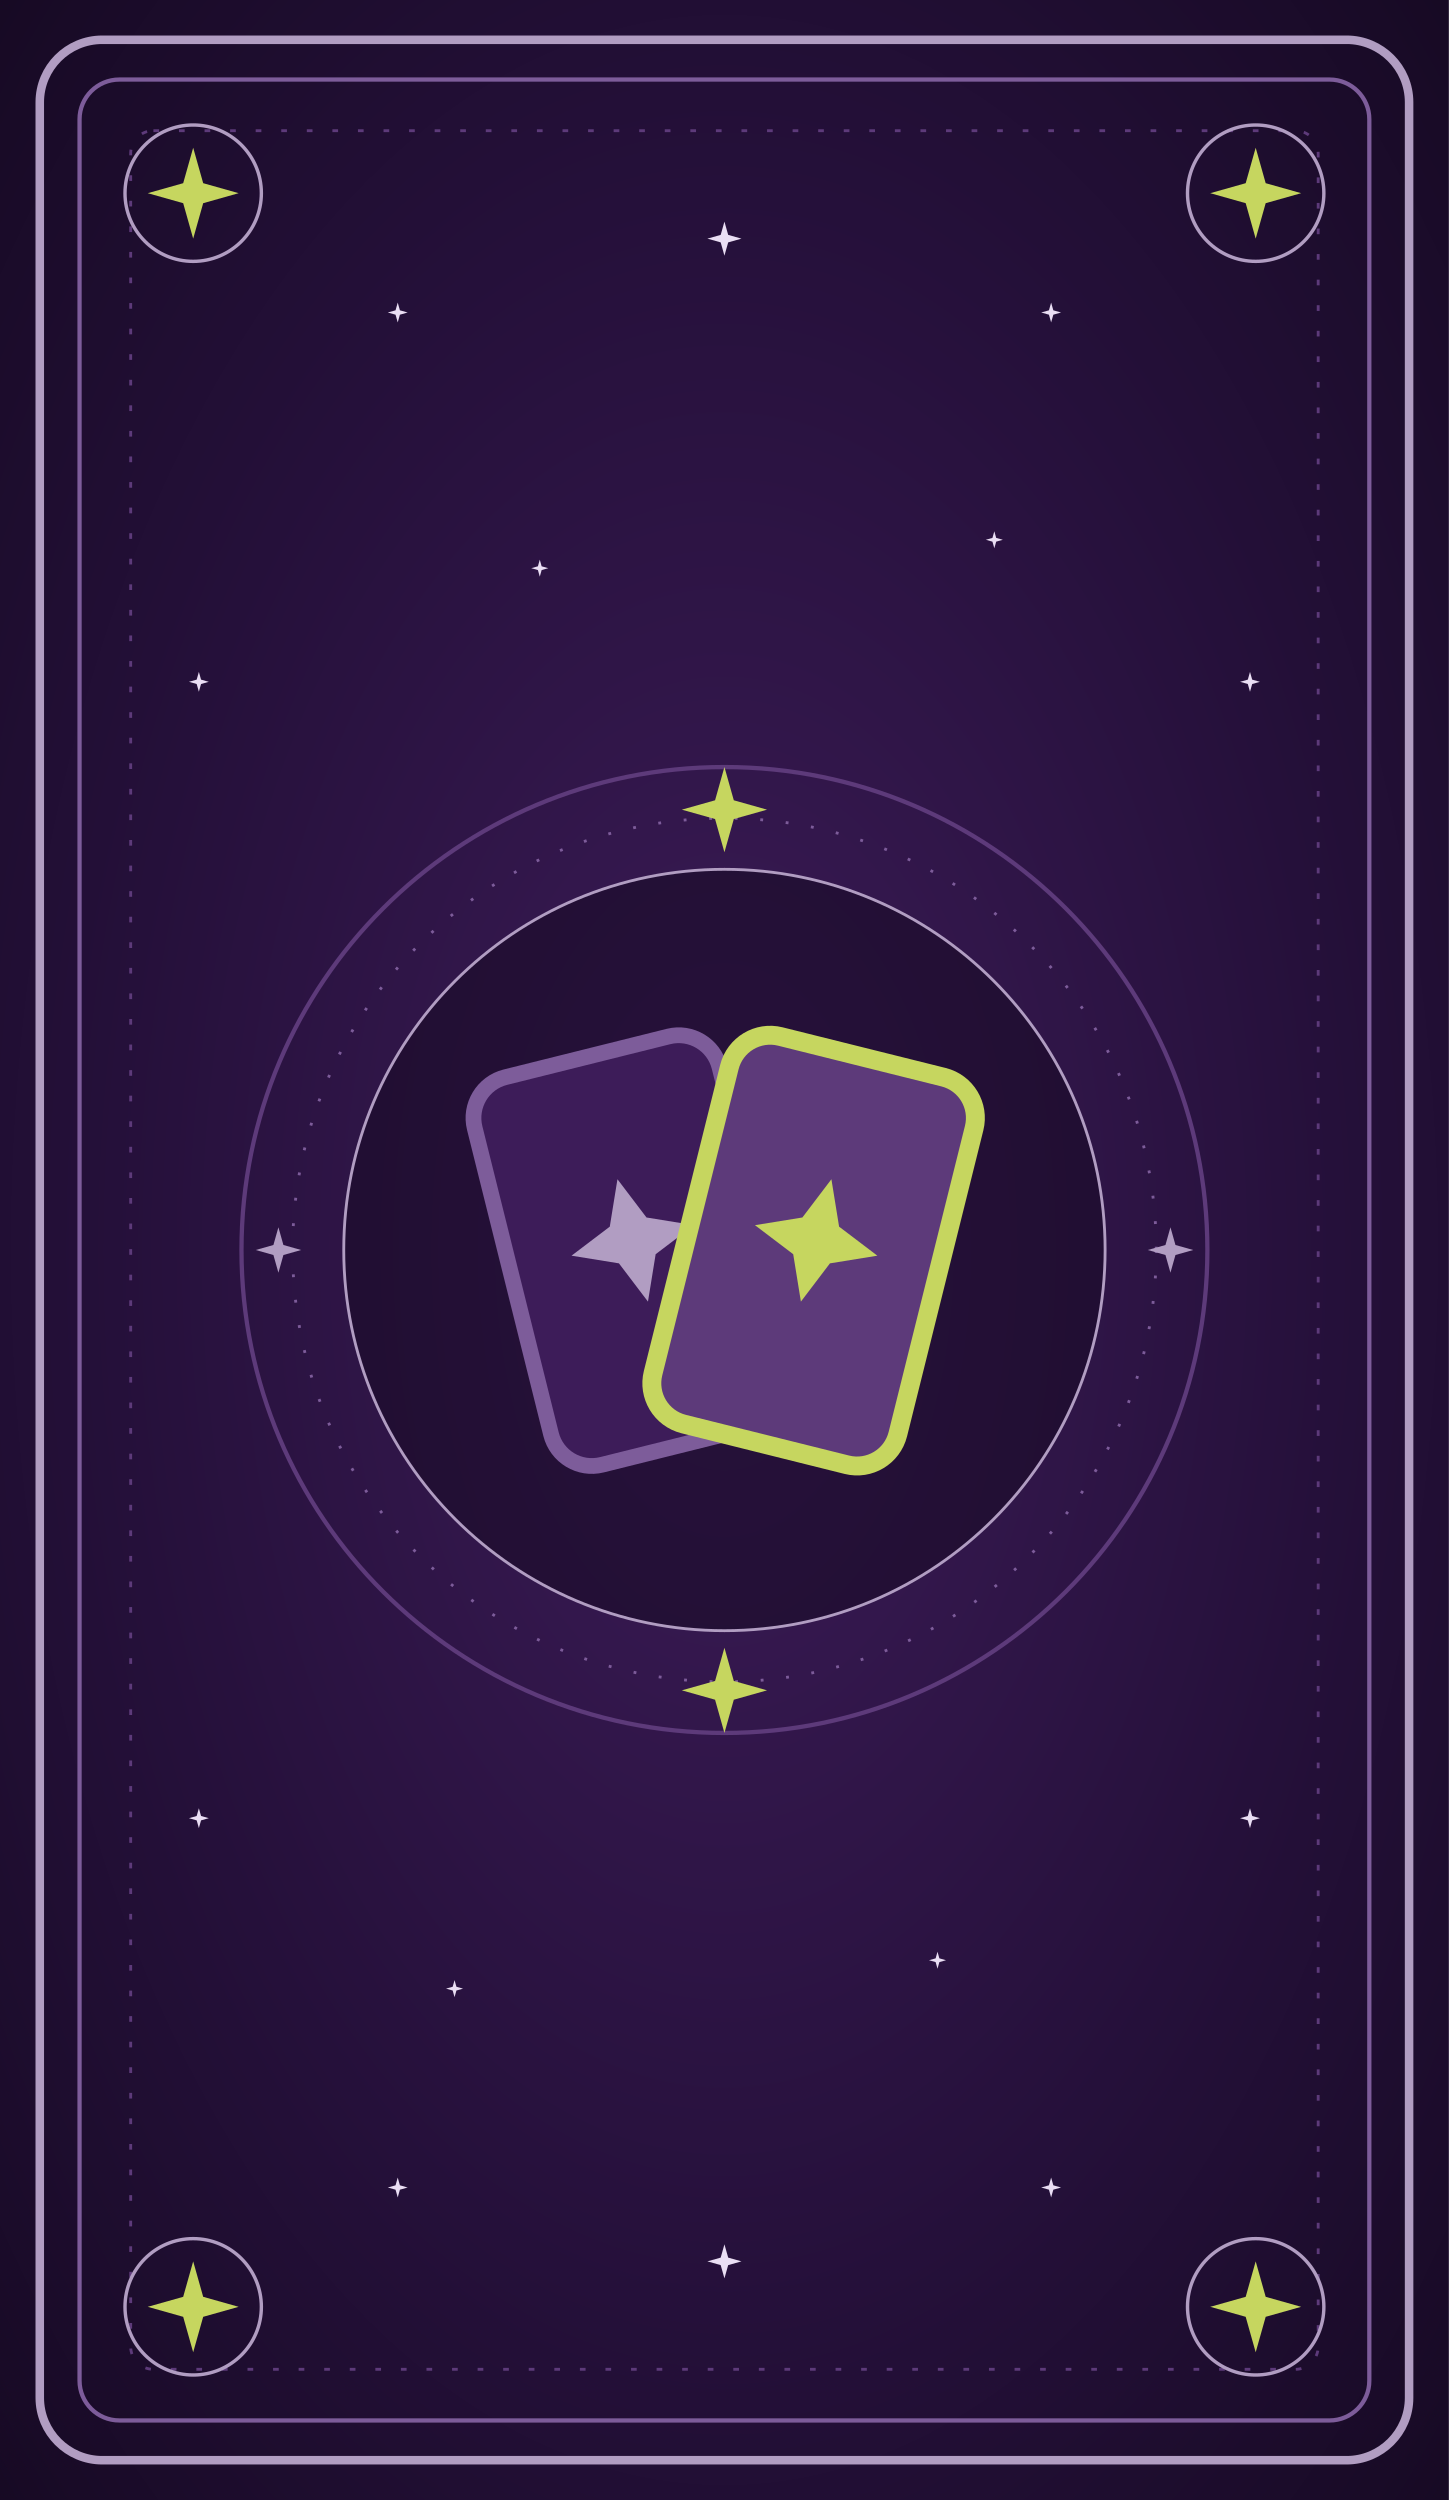
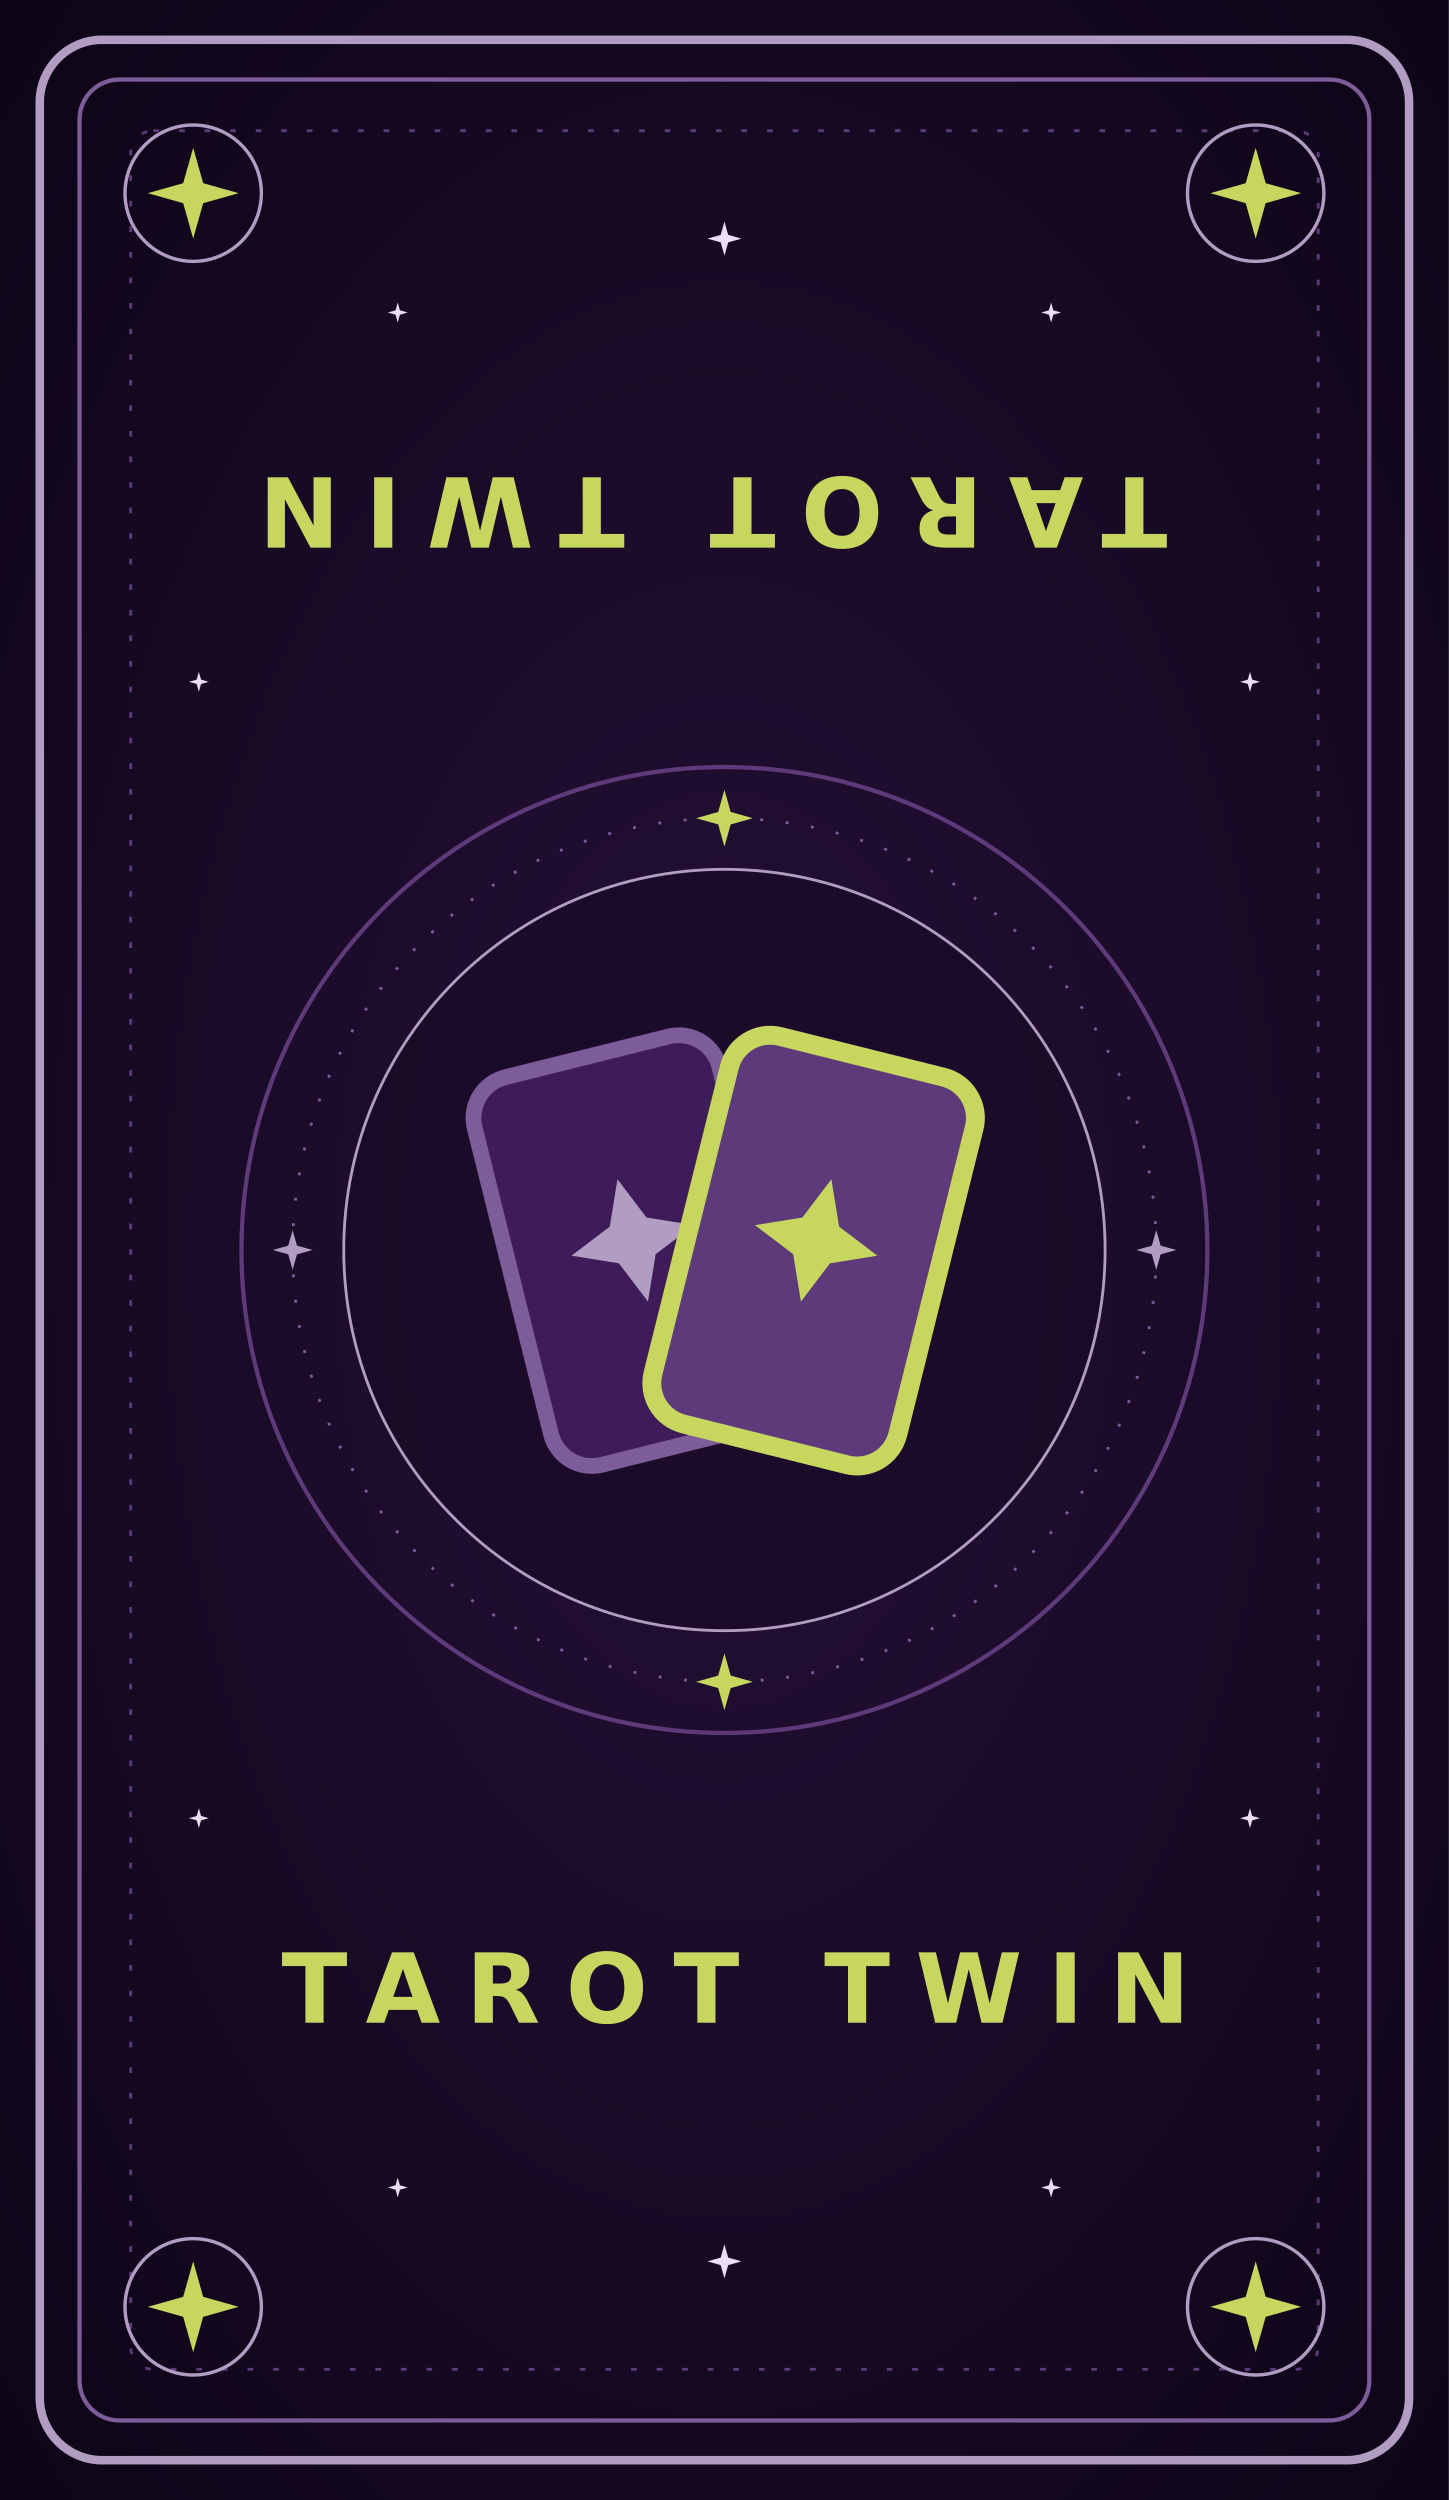
<svg xmlns="http://www.w3.org/2000/svg" viewBox="0 0 510 880" width="510" height="880">
  <defs>
    <radialGradient id="g" cx="50%" cy="50%" r="70%">
-       <stop offset="0" stop-color="#3d1c59" />
-       <stop offset=".6" stop-color="#25103a" />
-       <stop offset="1" stop-color="#170a24" />
+       <stop offset="0" stop-color="#261038" />
+       <stop offset=".6" stop-color="#170a24" />
+       <stop offset="1" stop-color="#0d0517" />
    </radialGradient>
    <path id="s" d="M0-1L.22-.22 1 0 .22 .22 0 1-.22 .22-1 0-.22-.22z" />
  </defs>
  <rect width="510" height="880" fill="url(#g)" />
  <rect x="14" y="14" width="482" height="852" rx="22" fill="none" stroke="#b19dc2" stroke-width="3" />
  <rect x="28" y="28" width="454" height="824" rx="14" fill="none" stroke="#7d5c9a" stroke-width="1.5" />
  <rect x="46" y="46" width="418" height="788" rx="8" fill="none" stroke="#5d3a7a" stroke-width="1" stroke-dasharray="2 7" />
  <circle cx="255" cy="440" r="170" fill="none" stroke="#5d3a7a" stroke-width="1.5" />
  <circle cx="255" cy="440" r="152" fill="none" stroke="#7d5c9a" stroke-width="1" stroke-dasharray="1 8" />
  <circle cx="255" cy="440" r="134" fill="#170a24" fill-opacity=".55" stroke="#b19dc2" stroke-width="1" />
  <g transform="translate(255 440) scale(3.7) translate(-32 -32)">
    <g transform="rotate(-14 24 34)">
      <rect x="12" y="13" width="24" height="38" rx="4" fill="#3d1c59" stroke="#7d5c9a" stroke-width="1.5" />
      <path d="M24 25l1.8 4.2 4.2 1.8-4.2 1.8L24 37l-1.8-4.2-4.2-1.8 4.2-1.8z" fill="#b19dc2" />
    </g>
    <g transform="rotate(14 40 34)">
      <rect x="28" y="13" width="24" height="38" rx="4" fill="#5d3a7a" stroke="#c6d65f" stroke-width="1.8" />
      <path d="M40 25l1.8 4.2 4.2 1.8-4.2 1.8L40 37l-1.8-4.2-4.2-1.8 4.2-1.8z" fill="#c6d65f" />
    </g>
  </g>
  <g fill="#c6d65f">
-     <use href="#s" transform="translate(255 285) scale(15)" />
-     <use href="#s" transform="translate(255 595) scale(15)" />
+     <use href="#s" transform="translate(255 288) scale(10)" />
+     <use href="#s" transform="translate(255 592) scale(10)" />
  </g>
  <g fill="#b19dc2">
-     <use href="#s" transform="translate(98 440) scale(8)" />
-     <use href="#s" transform="translate(412 440) scale(8)" />
+     <use href="#s" transform="translate(103 440) scale(7)" />
+     <use href="#s" transform="translate(407 440) scale(7)" />
  </g>
  <g fill="none" stroke="#b19dc2" stroke-width="1.2">
    <circle cx="68" cy="68" r="24" />
    <circle cx="442" cy="68" r="24" />
    <circle cx="68" cy="812" r="24" />
    <circle cx="442" cy="812" r="24" />
  </g>
  <g fill="#c6d65f">
    <use href="#s" transform="translate(68 68) scale(16)" />
    <use href="#s" transform="translate(442 68) scale(16)" />
    <use href="#s" transform="translate(68 812) scale(16)" />
    <use href="#s" transform="translate(442 812) scale(16)" />
  </g>
  <g fill="#eadef4">
    <use href="#s" transform="translate(255 84) scale(6)" />
    <use href="#s" transform="translate(255 796) scale(6)" />
    <use href="#s" transform="translate(140 110) scale(3.5)" />
    <use href="#s" transform="translate(370 110) scale(3.5)" />
    <use href="#s" transform="translate(140 770) scale(3.5)" />
    <use href="#s" transform="translate(370 770) scale(3.5)" />
    <use href="#s" transform="translate(70 240) scale(3.5)" />
    <use href="#s" transform="translate(440 240) scale(3.5)" />
    <use href="#s" transform="translate(70 640) scale(3.5)" />
    <use href="#s" transform="translate(440 640) scale(3.5)" />
-     <use href="#s" transform="translate(190 200) scale(3)" />
-     <use href="#s" transform="translate(330 690) scale(3)" />
-     <use href="#s" transform="translate(350 190) scale(3)" />
-     <use href="#s" transform="translate(160 700) scale(3)" />
+   </g>
+   <g fill="#c6d65f" font-family="DejaVu Sans, sans-serif" font-weight="bold" font-size="34" letter-spacing="9" text-anchor="middle">
+     <text x="259" y="712">TAROT TWIN</text>
+     <text x="259" y="712" transform="rotate(180 255 440)">TAROT TWIN</text>
  </g>
</svg>
